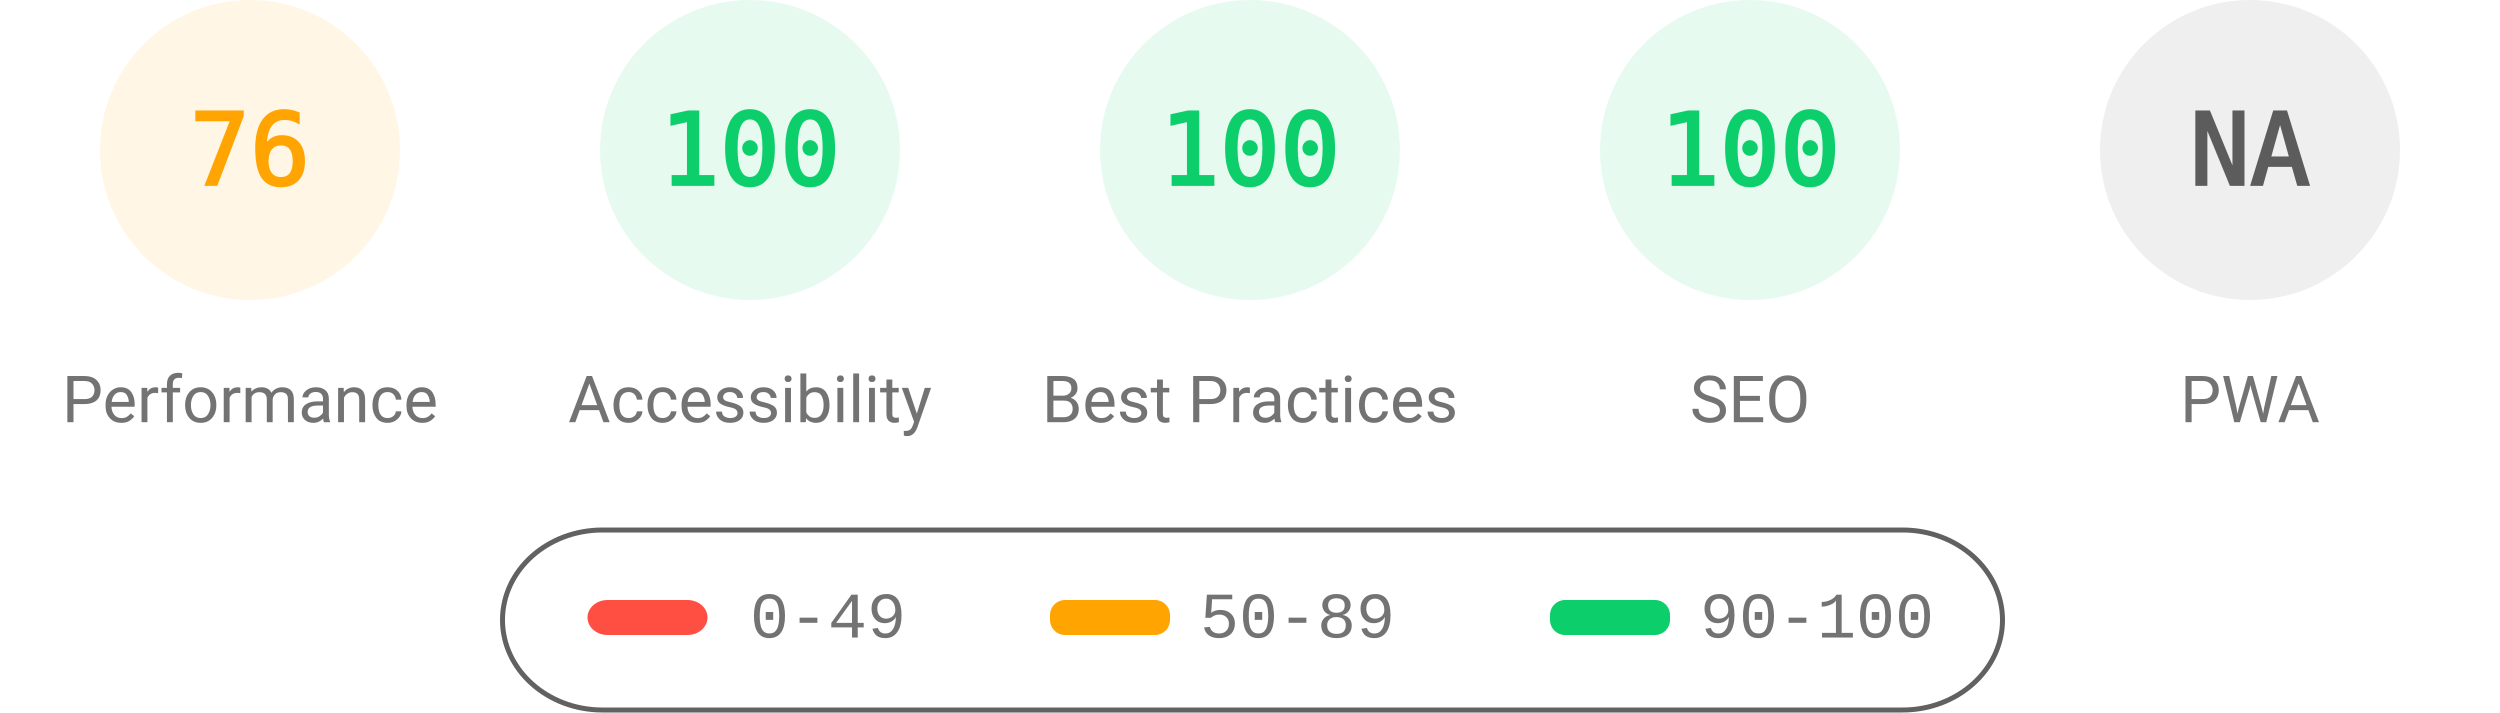
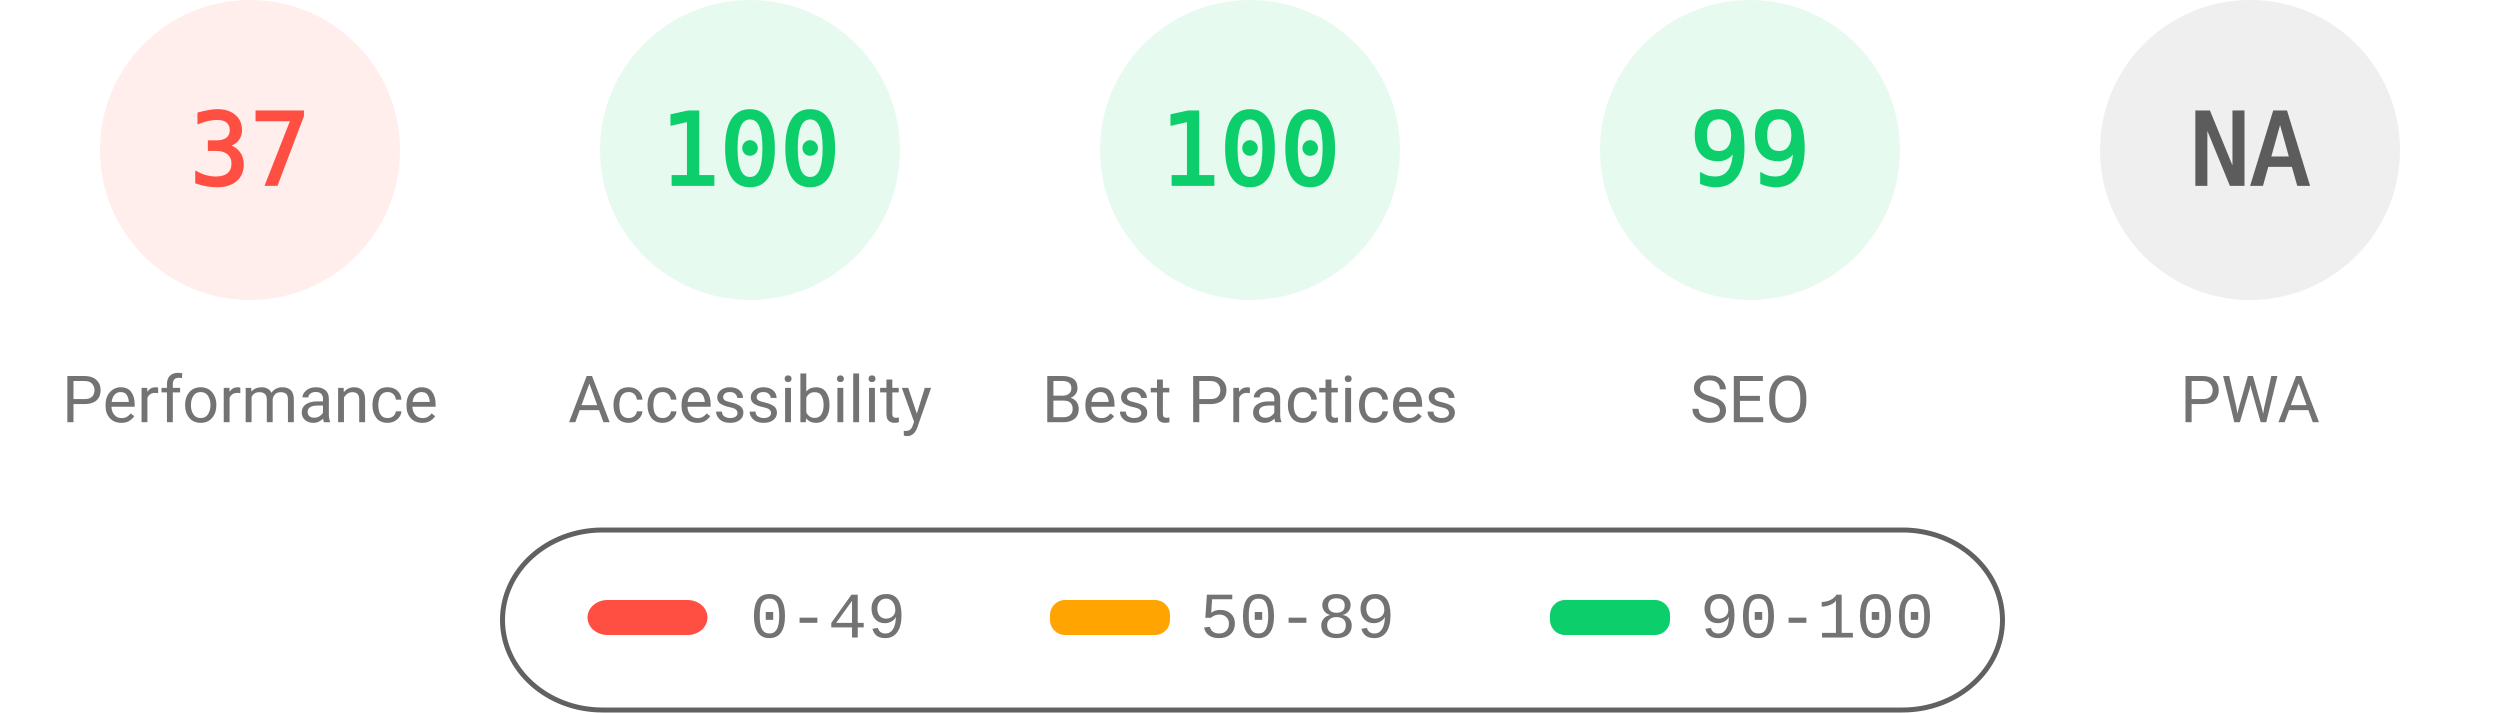
<svg xmlns="http://www.w3.org/2000/svg" fill="none" width="1000" height="285">
  <style>.gauge-base{opacity:.1}.gauge-arc{fill:none;animation-delay:250ms;stroke-linecap:round;transform:rotate(-90deg);transform-origin:100px 60px;animation:load-gauge 1s ease forwards}.guage-text{font-size:40px;font-family:monospace;text-align:center}.guage-red{color:#ff4e42;fill:#ff4e42;stroke:#ff4e42}.guage-orange{color:#ffa400;fill:#ffa400;stroke:#ffa400}.guage-green{color:#0cce6b;fill:#0cce6b;stroke:#0cce6b}.guage-undefined{color:#5c5c5c;fill:#5c5c5c;stroke:#5c5c5c}.guage-title{color:#737373;fill:#737373;stroke:none;font-size:26px;line-height:26px;font-family:Roboto,Halvetica,Arial,sans-serif}@keyframes load-gauge{from{stroke-dasharray:0 352.858}}</style>
-   <svg class="guage-div guage-perf guage-orange" viewBox="0 0 200 200" width="200" height="200">
+   <svg class="guage-div guage-perf guage-red" viewBox="0 0 200 200" width="200" height="200">
    <circle class="gauge-base" r="56" cx="100" cy="60" stroke-width="8" />
-     <circle class="gauge-arc guage-arc-1" r="56" cx="100" cy="60" stroke-width="8" style="stroke-dasharray:267.412,351.858" />
-     <text class="guage-text" x="100" y="60" alignment-baseline="central" dominant-baseline="central" text-anchor="middle">76</text>
+     <circle class="gauge-arc guage-arc-1" r="56" cx="100" cy="60" stroke-width="8" style="stroke-dasharray:130.187,351.858" />
+     <text class="guage-text" x="100" y="60" alignment-baseline="central" dominant-baseline="central" text-anchor="middle">37</text>
    <text class="guage-title" x="100" y="160" alignment-baseline="central" dominant-baseline="central" text-anchor="middle">Performance</text>
  </svg>
  <svg class="guage-div guage-acc guage-green" viewBox="0 0 200 200" width="200" height="200" x="200">
    <circle class="gauge-base" r="56" cx="100" cy="60" stroke-width="8" />
    <circle class="gauge-arc guage-arc-2" r="56" cx="100" cy="60" stroke-width="8" style="stroke-dasharray:351.858,351.858" />
    <text class="guage-text" x="100" y="60" alignment-baseline="central" dominant-baseline="central" text-anchor="middle">100</text>
    <text class="guage-title" x="100" y="160" alignment-baseline="central" dominant-baseline="central" text-anchor="middle">Accessibility</text>
  </svg>
  <svg class="guage-div guage-best guage-green" viewBox="0 0 200 200" width="200" height="200" x="400">
    <circle class="gauge-base" r="56" cx="100" cy="60" stroke-width="8" />
    <circle class="gauge-arc guage-arc-3" r="56" cx="100" cy="60" stroke-width="8" style="stroke-dasharray:351.858,351.858" />
    <text class="guage-text" x="100" y="60" alignment-baseline="central" dominant-baseline="central" text-anchor="middle">100</text>
    <text class="guage-title" x="100" y="160" alignment-baseline="central" dominant-baseline="central" text-anchor="middle">Best Practices</text>
  </svg>
  <svg class="guage-div guage-seo guage-green" viewBox="0 0 200 200" width="200" height="200" x="600">
    <circle class="gauge-base" r="56" cx="100" cy="60" stroke-width="8" />
-     <circle class="gauge-arc guage-arc-4" r="56" cx="100" cy="60" stroke-width="8" style="stroke-dasharray:351.858,351.858" />
-     <text class="guage-text" x="100" y="60" alignment-baseline="central" dominant-baseline="central" text-anchor="middle">100</text>
+     <circle class="gauge-arc guage-arc-4" r="56" cx="100" cy="60" stroke-width="8" style="stroke-dasharray:348.339,351.858" />
+     <text class="guage-text" x="100" y="60" alignment-baseline="central" dominant-baseline="central" text-anchor="middle">99</text>
    <text class="guage-title" x="100" y="160" alignment-baseline="central" dominant-baseline="central" text-anchor="middle">SEO</text>
  </svg>
  <svg class="guage-div guage-pwa guage-undefined" viewBox="0 0 200 200" width="200" height="200" x="800">
    <circle class="gauge-base" r="56" cx="100" cy="60" stroke-width="8" />
    <circle class="gauge-arc guage-arc-4" r="56" cx="100" cy="60" stroke-width="8" style="stroke-dasharray:351.858,351.858" />
    <text class="guage-text" x="100" y="60" alignment-baseline="central" dominant-baseline="central" text-anchor="middle">NA</text>
    <text class="guage-title" x="100" y="160" alignment-baseline="central" dominant-baseline="central" text-anchor="middle">PWA</text>
  </svg>
  <svg width="604" height="76" x="200" y="210">
    <path fill="none" id="canvas_background" d="M-1-1h604v80H-1z" />
    <rect fill-opacity="0" stroke="#616161" stroke-width="2" rx="40" id="svg_2" height="72" width="600" y="2" x="1" fill="#000" />
    <rect stroke="#000" rx="8" id="svg_3" height="14" width="48" y="30" x="35" stroke-opacity="null" stroke-width="0" fill="#ff4e42" />
    <rect stroke="#000" rx="6" id="svg_4" height="14" width="48" y="30" x="220" stroke-opacity="null" stroke-width="0" fill="#ffa400" />
    <rect stroke="#000" rx="6" id="svg_5" height="14" width="48" y="30" x="420" stroke-opacity="null" stroke-width="0" fill="#0cce6b" />
    <text xml:space="preserve" text-anchor="start" font-family="'Courier New', Courier, monospace" font-size="26" id="svg_6" y="45" x="100" stroke-opacity="null" stroke-width="0" stroke="#000" fill="#737373">0-49</text>
    <text xml:space="preserve" text-anchor="start" font-family="'Courier New', Courier, monospace" font-size="26" id="svg_7" y="45" x="280" stroke-opacity="null" stroke-width="0" stroke="#000" fill="#737373">50-89</text>
    <text xml:space="preserve" text-anchor="start" font-family="'Courier New', Courier, monospace" font-size="26" id="svg_8" y="45" x="480" stroke-opacity="null" stroke-width="0" stroke="#000" fill="#737373">90-100</text>
  </svg>
</svg>
